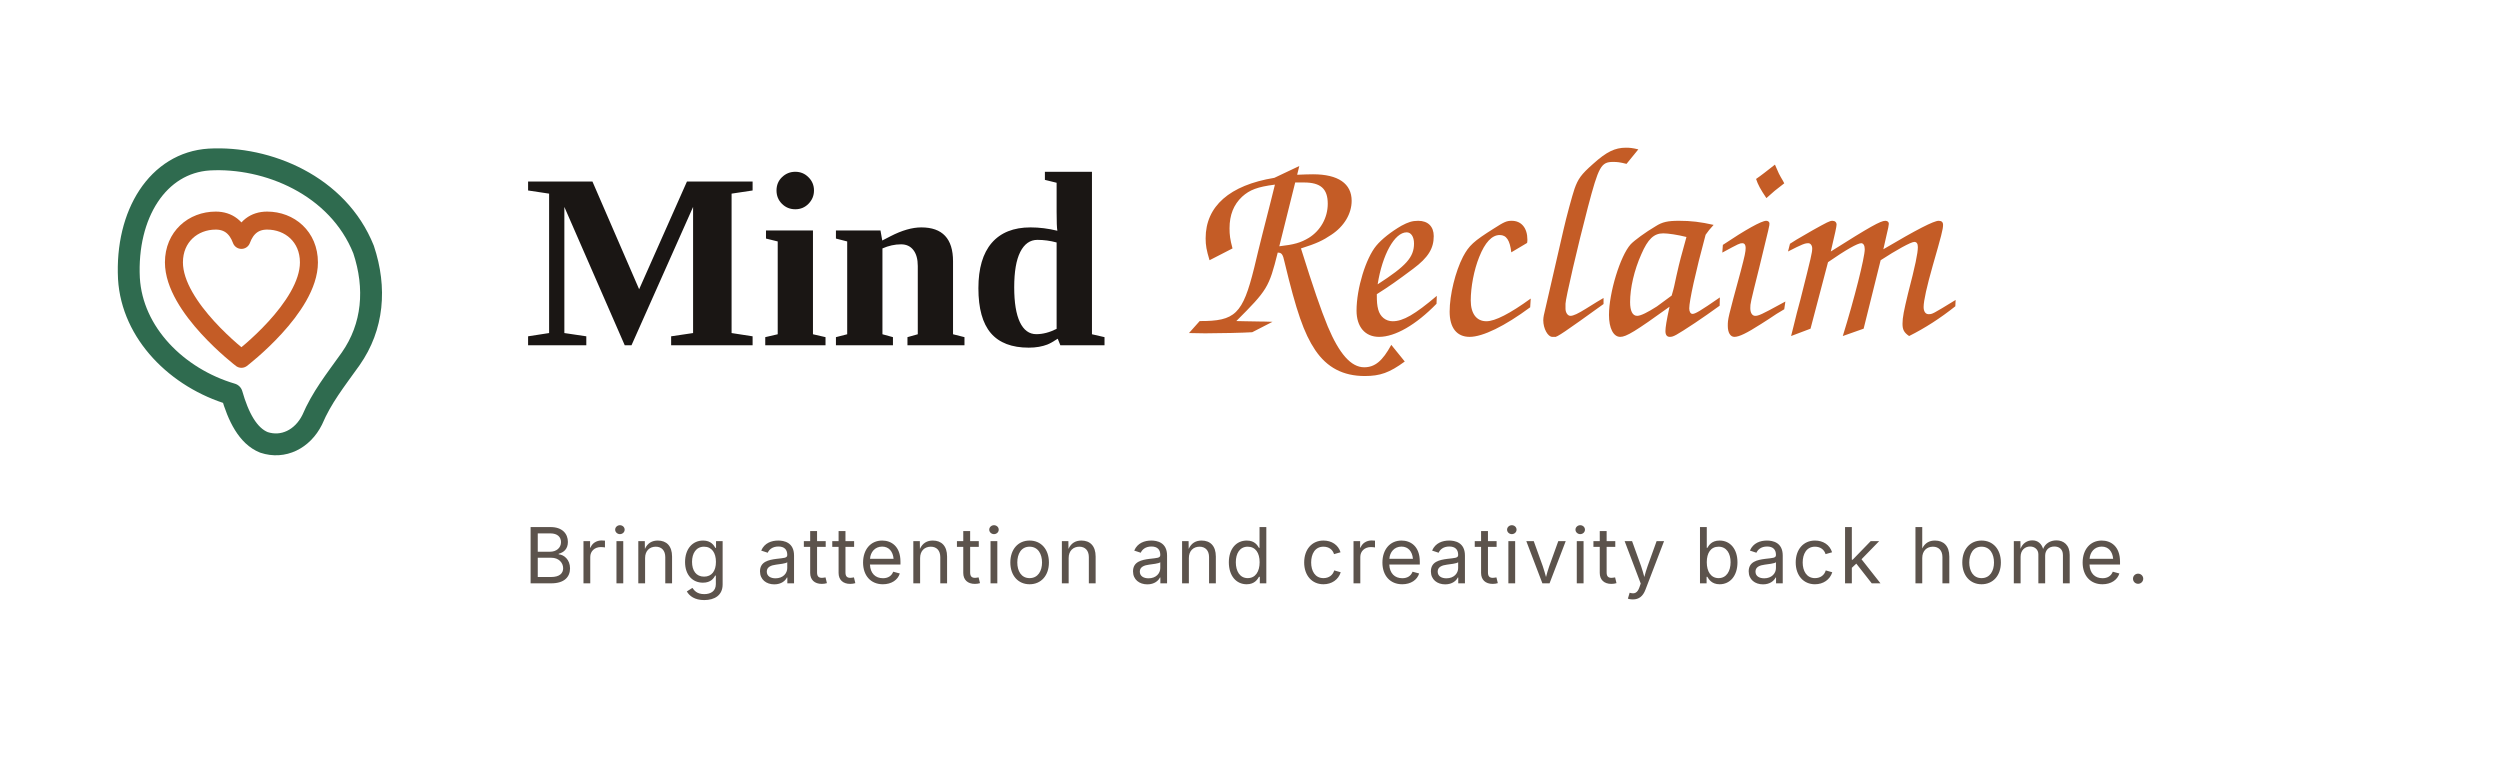
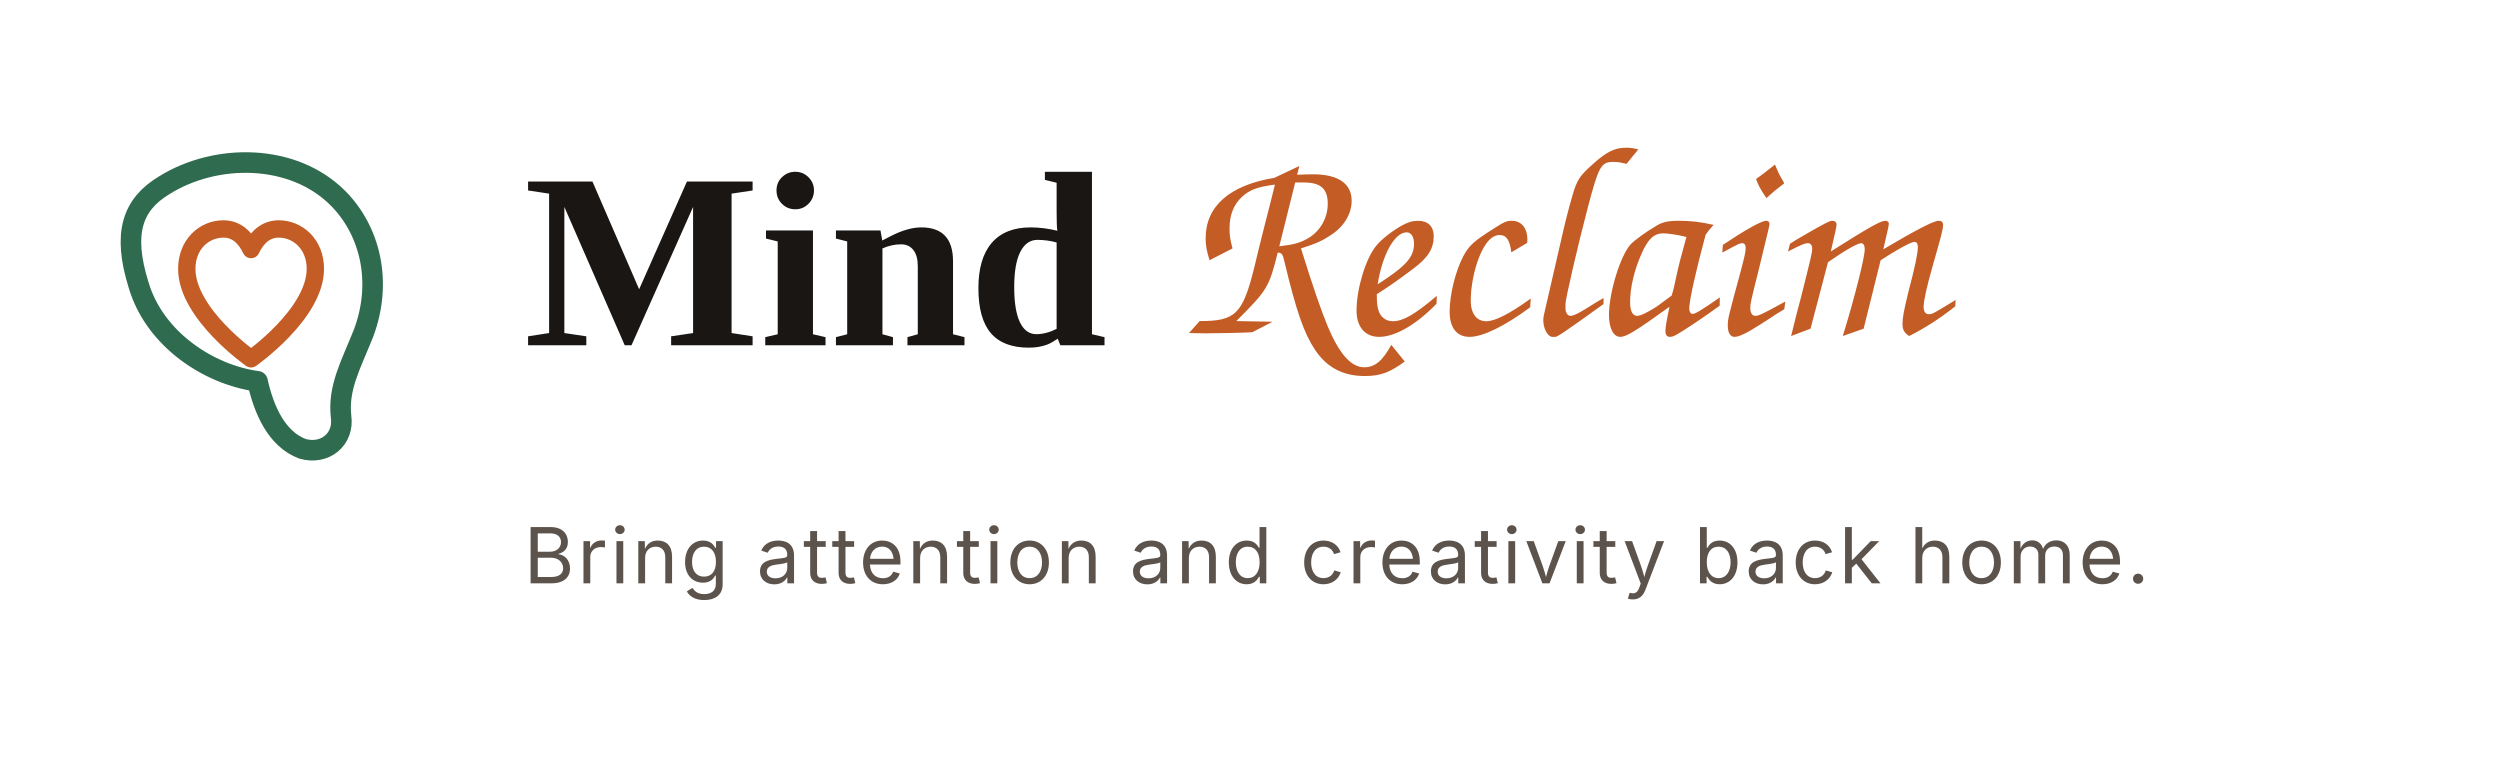
<svg xmlns="http://www.w3.org/2000/svg" viewBox="0 0 420 130" role="img" aria-label="Mind Reclaim — Bring attention and creativity back home.">
  <g transform="translate(6, 16) scale(1.08)" fill="none" stroke-linecap="round" stroke-linejoin="round">
-     <path d="M 27 10 C 36 9.5, 47 14, 51 24 C 53 30, 52.5 36, 49 41 C 46.5 44.5, 44.5 47, 43 50.5 C 41.5 53.5, 38.5 55, 35.5 54 C 33 53, 31.5 50, 30.5 46.5 C 22 44, 15 37, 14.5 28.5 C 14 18.5, 19 10.5, 27 10 Z" stroke="#2F6B4F" stroke-width="3.4" />
-     <path d="M 32 41 C 32 41, 21.5 33, 21.5 26 C 21.5 22, 24.5 19.5, 28 19.5 C 30 19.5, 31.3 20.6, 32 22.5 C 32.7 20.6, 34 19.5, 36 19.5 C 39.5 19.5, 42.5 22, 42.5 26 C 42.5 33, 32 41, 32 41 Z" stroke="#C45C26" stroke-width="2.8" />
+     <path d="M20 14 C28 9, 40 9, 47 16 C52 21, 54 29, 51 37 C49 42, 47 45.5, 47.5 50 C48 53.5, 45 56, 41.5 55 C37.5 53.5, 35.5 49, 34.5 44.5 C27 43.5, 18.5 38, 16 29.5 C13.5 21.5, 15 17, 20 14 Z" stroke="#2F6B4F" stroke-width="3.2" />
+     <path d="M33.5 41 C33.5 41, 23.5 34, 23.5 27 C23.5 23.2, 26.2 20.8, 29.2 20.8 C31.2 20.8, 32.6 22.1, 33.5 24 C34.4 22.1, 35.8 20.8, 37.8 20.8 C40.8 20.8, 43.5 23.2, 43.5 27 C43.5 34, 33.5 41, 33.5 41 Z" stroke="#C45C26" stroke-width="2.7" />
  </g>
  <text x="88" y="58" font-family="Fraunces, Georgia, 'Times New Roman', serif" font-size="42" font-weight="600" fill="#1A1614">Mind</text>
  <text x="198" y="56" font-family="Caveat, 'Segoe Script', 'Bradley Hand', cursive" font-size="46" font-weight="600" fill="#C45C26">Reclaim</text>
  <text x="88" y="98" font-family="Inter, system-ui, -apple-system, 'Segoe UI', Arial, sans-serif" font-size="13" font-weight="400" letter-spacing="0.04em" fill="#5C534C">Bring attention and creativity back home.</text>
</svg>
